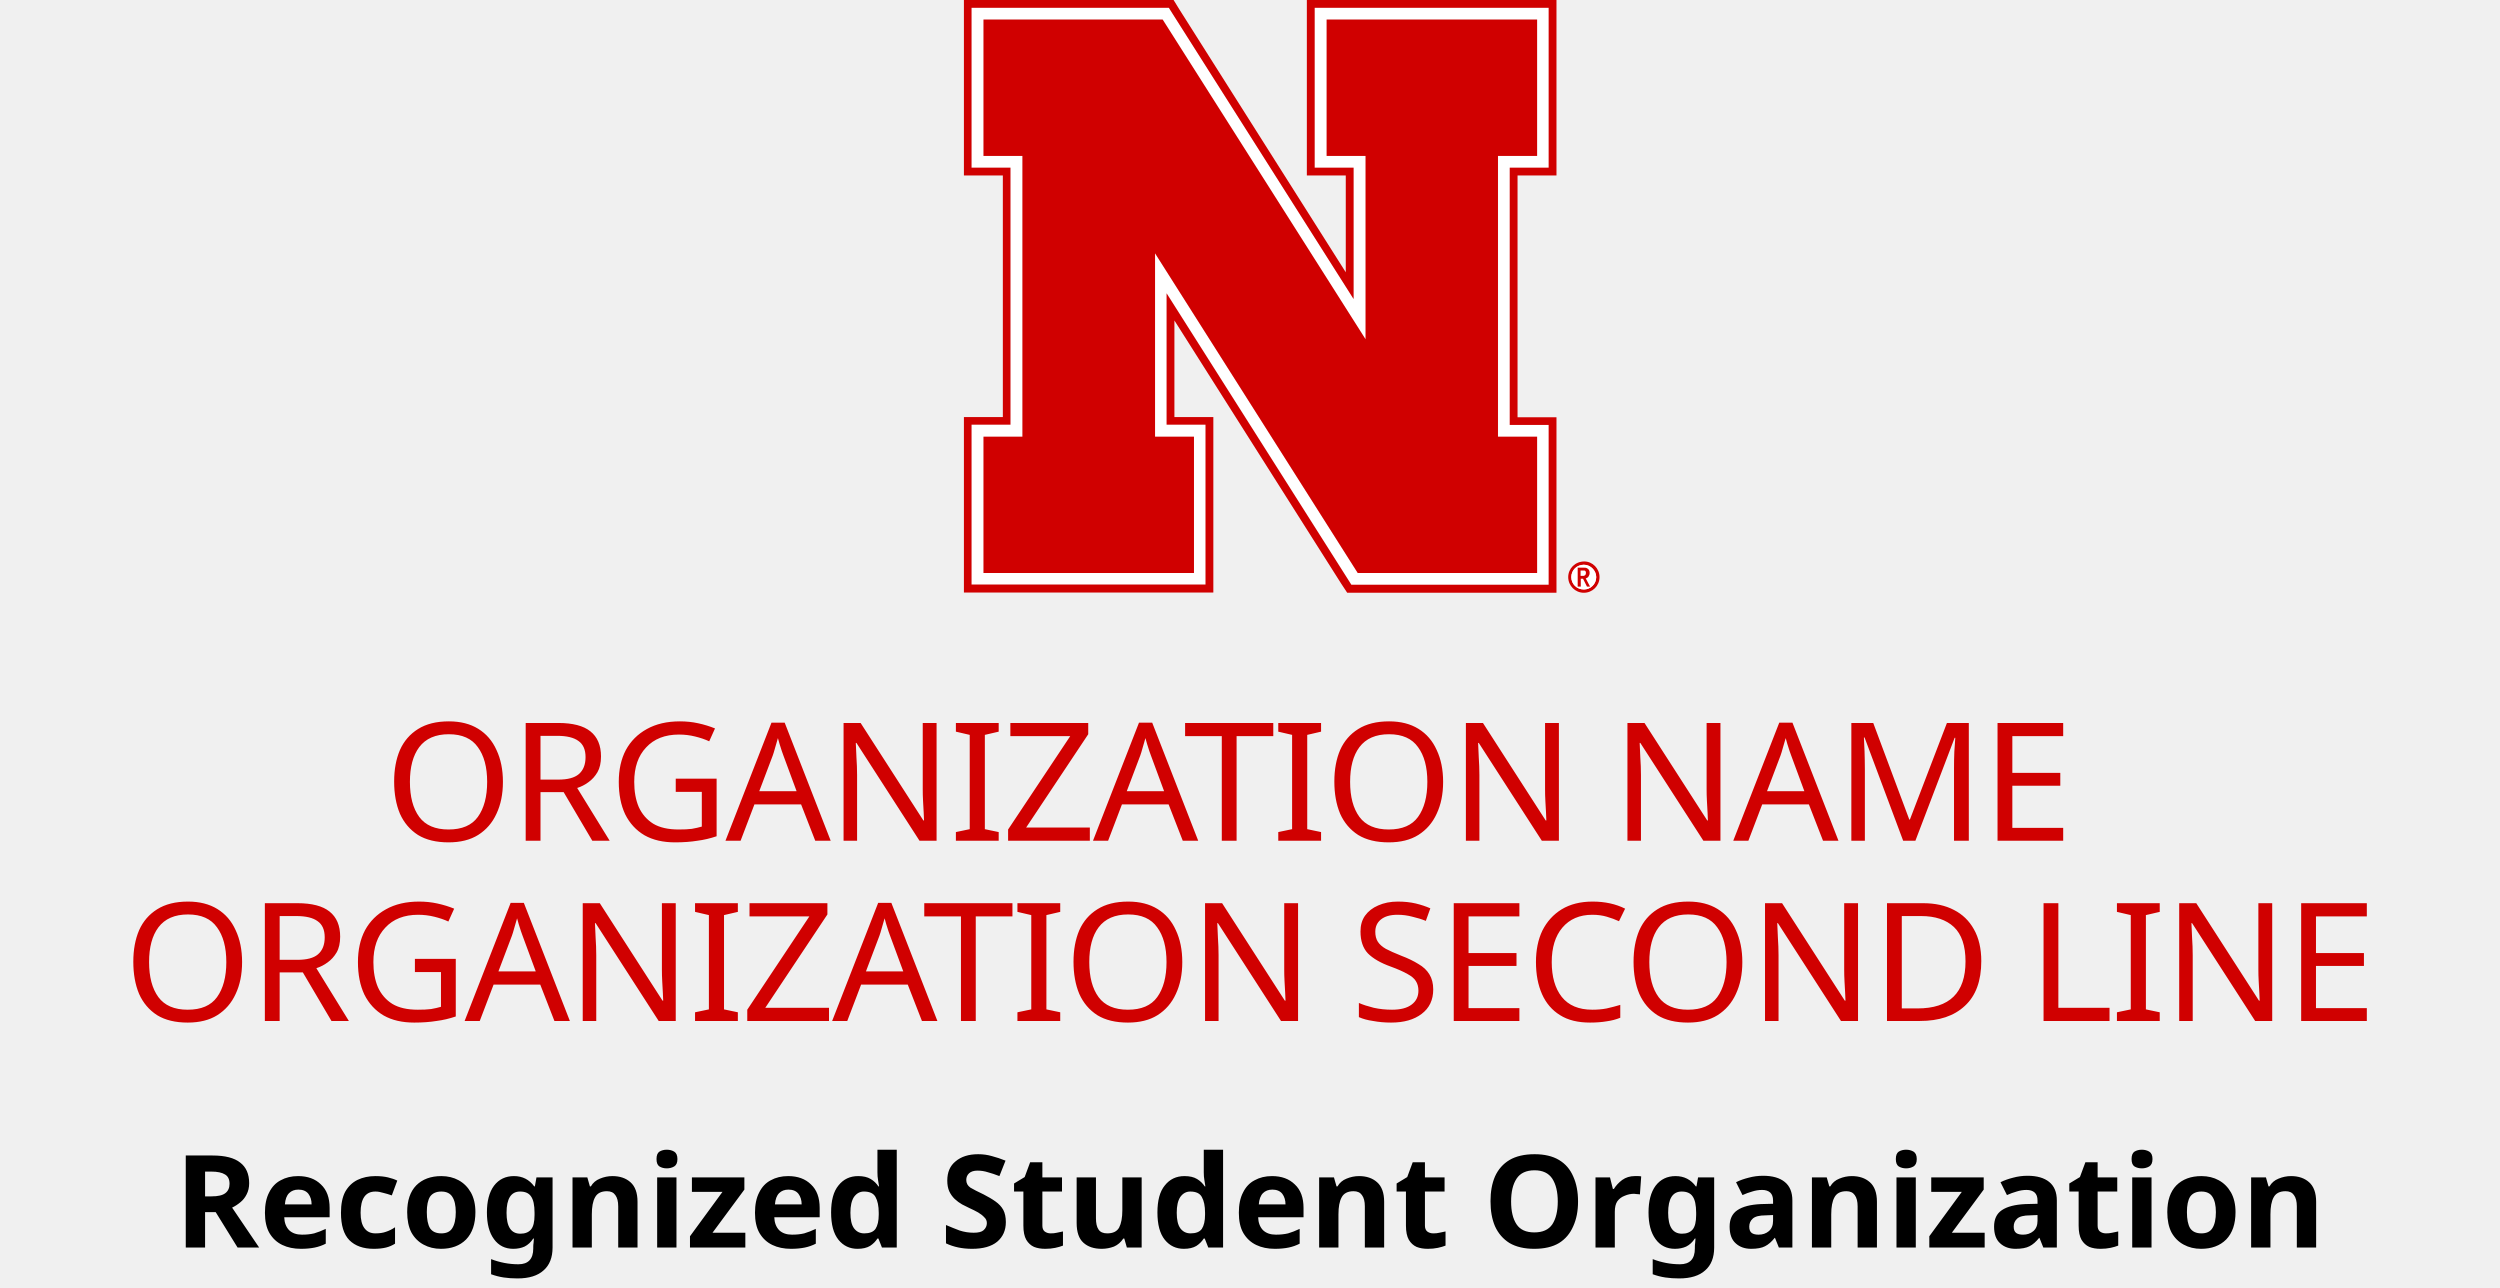
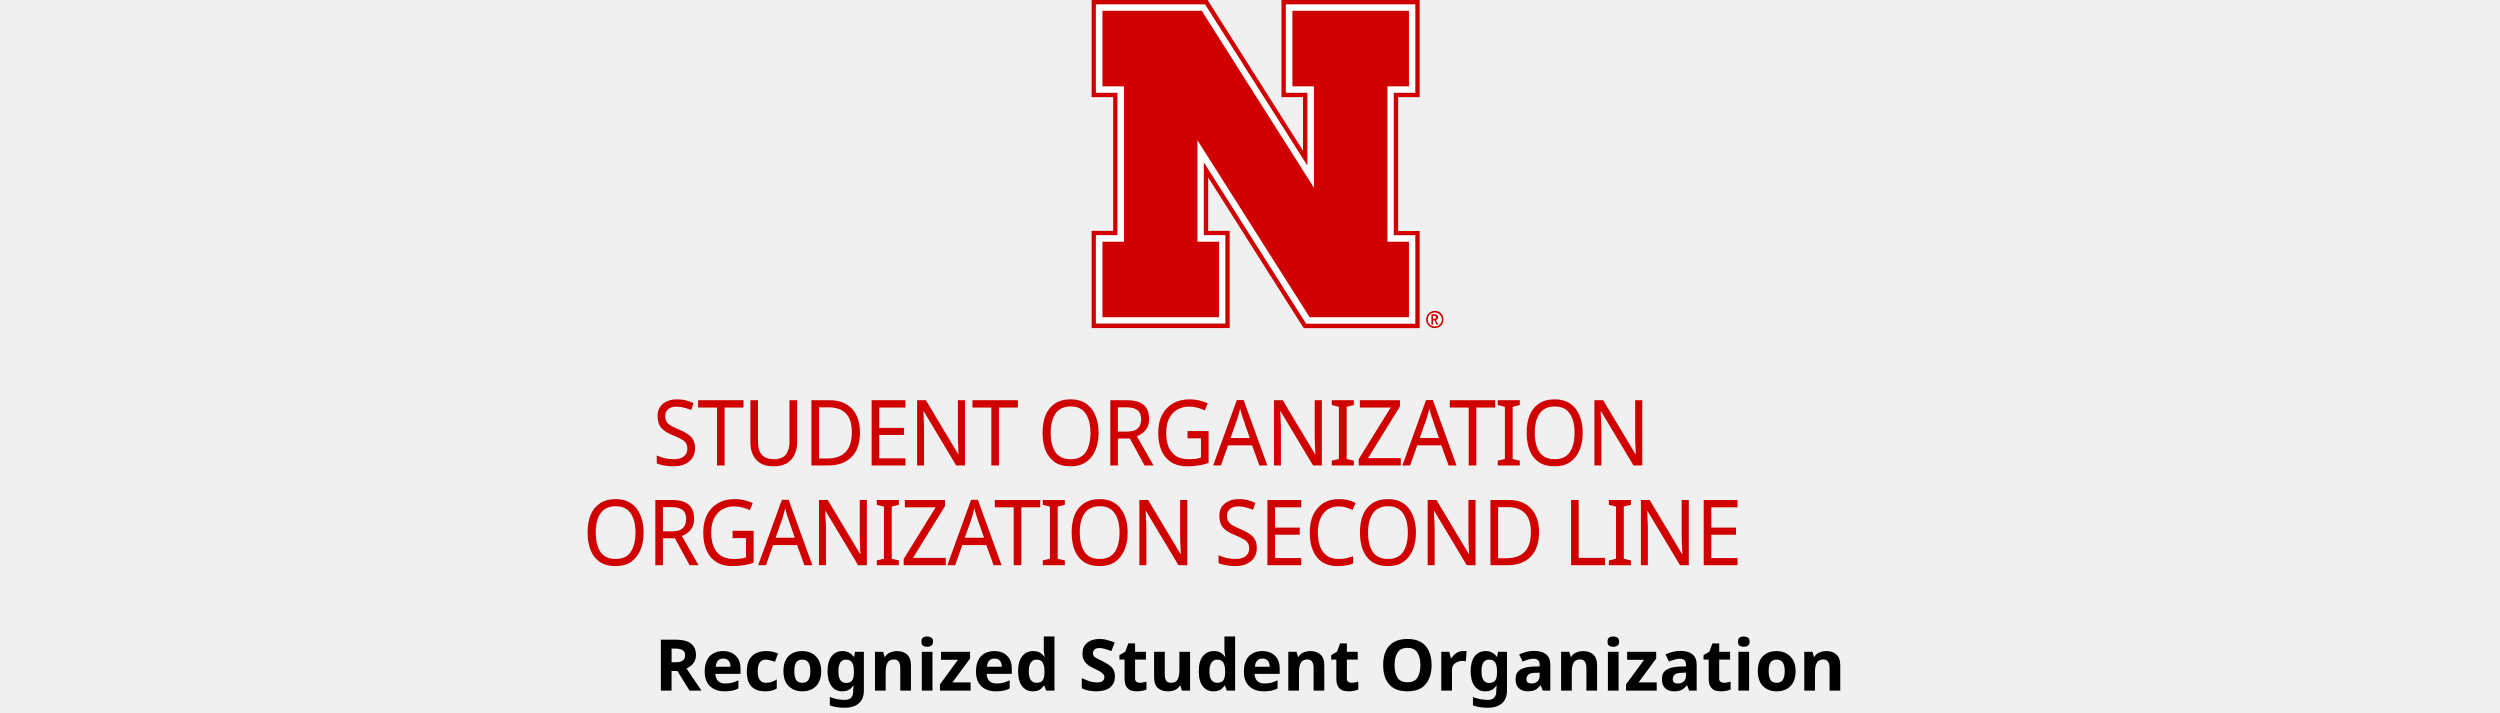
- <svg xmlns="http://www.w3.org/2000/svg" id="a" data-name="v_student_org_2" viewBox="0 0 121.38 62.53">
+ <svg xmlns="http://www.w3.org/2000/svg" data-name="v_student_org_2" viewBox="0 0 219.26 62.53">
  <g>
-     <path d="M76.9,28.62c-.34,0-.61-.26-.61-.6s.27-.6,.61-.6c.32,0,.6,.28,.6,.6s-.27,.6-.6,.6m.02-1.36c-.44,0-.78,.34-.78,.76s.34,.76,.76,.76,.76-.34,.76-.76-.34-.76-.74-.76" fill="#d00000" />
-     <path d="M76.9,28.62c-.34,0-.61-.26-.61-.6s.27-.6,.61-.6c.32,0,.6,.28,.6,.6,0,.34-.27,.6-.6,.6" fill="#fff" />
+     <path class="n_main_color" d="M125.84,28.62c-.34,0-.61-.26-.61-.6s.27-.6,.61-.6c.32,0,.6,.28,.6,.6s-.27,.6-.6,.6m.02-1.36c-.44,0-.78,.34-.78,.76s.34,.76,.76,.76,.76-.34,.76-.76-.34-.76-.74-.76" fill="#d00000" />
+     <path class="n_secondary_color" d="M125.84,28.62c-.34,0-.61-.26-.61-.6s.27-.6,.61-.6c.32,0,.6,.28,.6,.6,0,.34-.27,.6-.6,.6" fill="#fff" />
    <g>
-       <path d="M57.97,21.2v6.62h-10.22v-6.62h1.89V7.57h-1.89V.95h8.71l9.84,15.52V7.57h-1.89V.95h10.22V7.57h-1.89v13.63h1.89v6.62h-8.71l-9.84-15.52v8.9h1.89ZM74.63,.38h-10.79v7.76h1.89v6.38L56.93,.64l-.15-.27h-9.6v7.76h1.89v12.49h-1.89v7.76h11.36v-7.76h-1.89v-6.38l8.8,13.88,.17,.27h9.58v-7.76h-1.89V8.14h1.89V.38h-.57Z" fill="#fff" />
-       <polygon points="66.3 16.47 56.45 .95 47.75 .95 47.75 7.57 49.64 7.57 49.64 21.2 47.75 21.2 47.75 27.82 57.97 27.82 57.97 21.2 56.08 21.2 56.08 12.3 65.92 27.82 74.63 27.82 74.63 21.2 72.73 21.2 72.73 7.57 74.63 7.57 74.63 .95 64.41 .95 64.41 7.57 66.3 7.57 66.3 16.47" fill="#d00000" />
-       <path d="M75.19,.95v7.19h-1.89v12.49h1.89v7.76h-9.58l-.17-.27-8.8-13.88v6.38h1.89v7.76h-11.36v-7.76h1.89V8.14h-1.89V.38h9.58l.17,.27,8.8,13.87v-6.38h-1.89V.38h11.36V.95Zm-.57-.95h-11.17V8.52h1.89v4.7L57.25,.44l-.27-.44h-10.18V8.52h1.89v11.73h-1.89v8.52h12.11v-8.52h-1.89v-4.69l8.1,12.78,.29,.44h10.16v-8.52h-1.89V8.52h1.89V0h-.94Zm2.2,27.96h.07c.07-.02,.11-.05,.11-.15,0-.06-.02-.09-.07-.11h-.19v.26h.08Zm-.23-.4h.27c.11,0,.15,0,.21,.04,.07,.04,.11,.11,.11,.21,0,.08-.02,.13-.06,.19-.02,.04-.05,.04-.11,.08h-.02l.21,.4h-.15l-.19-.38h-.11v.38h-.15v-.91Z" fill="#d00000" />
-       <rect x="19.23" y="0" width="82.91" height="28.94" fill="none" />
+       <path class="n_secondary_color" d="M106.91,21.2v6.62h-10.22v-6.62h1.89V7.57h-1.89V.95h8.71l9.84,15.52V7.57h-1.89V.95h10.22V7.57h-1.89v13.63h1.89v6.62h-8.71l-9.84-15.52v8.9h1.89ZM123.57,.38h-10.79v7.76h1.89v6.38L105.87,.64l-.15-.27h-9.6v7.76h1.89v12.49h-1.89v7.76h11.36v-7.76h-1.89v-6.38l8.8,13.88,.17,.27h9.58v-7.76h-1.89V8.14h1.89V.38h-.57Z" fill="#fff" />
+       <polygon class="n_main_color" points="115.24 16.47 105.4 .95 96.69 .95 96.69 7.57 98.58 7.57 98.58 21.2 96.69 21.2 96.69 27.82 106.91 27.82 106.91 21.2 105.02 21.2 105.02 12.3 114.86 27.82 123.57 27.82 123.57 21.2 121.68 21.2 121.68 7.57 123.57 7.57 123.57 .95 113.35 .95 113.35 7.57 115.24 7.57 115.24 16.47" fill="#d00000" />
+       <path class="n_main_color" d="M124.13,.95v7.19h-1.89v12.49h1.89v7.76h-9.58l-.17-.27-8.8-13.88v6.38h1.89v7.76h-11.36v-7.76h1.89V8.14h-1.89V.38h9.58l.17,.27,8.8,13.87v-6.38h-1.89V.38h11.36V.95Zm-.57-.95h-11.17V8.52h1.89v4.7L106.19,.44l-.27-.44h-10.18V8.52h1.89v11.73h-1.89v8.52h12.11v-8.52h-1.89v-4.69l8.1,12.78,.29,.44h10.16v-8.52h-1.89V8.52h1.89V0h-.94Zm2.2,27.96h.07c.07-.02,.11-.05,.11-.15,0-.06-.02-.09-.07-.11h-.19v.26h.08Zm-.23-.4h.27c.11,0,.15,0,.21,.04,.07,.04,.11,.11,.11,.21,0,.08-.02,.13-.06,.19-.02,.04-.05,.04-.11,.08h-.02l.21,.4h-.15l-.19-.38h-.11v.38h-.15v-.91Z" fill="#d00000" />
    </g>
  </g>
-   <text style="text-algin: center;" text-anchor="middle" fill="#d00000" font-family="Oswald-Medium, Oswald" font-size="8" letter-spacing="-.02em">
-     <tspan x="60.69" y="40.82" class="student_org_first_line">ORGANIZATION NAME</tspan>
-     <tspan x="60.69" y="49.57" class="student_org_second_line">ORGANIZATION SECOND LINE</tspan>
+   <text style="text-align: center; transform-origin: center center;" text-anchor="middle" transform="scale(.93 1)" class="text_main_color" fill="#d00000" font-family="Oswald-Medium, Oswald" font-size="8" letter-spacing="-.02em">
+     <tspan class="student_org_first_line" x="109.63" y="40.82">STUDENT ORGANIZATION</tspan>
+     <tspan class="student_org_second_line" x="109.63" y="49.57">ORGANIZATION SECOND LINE</tspan>
  </text>
-   <text style="text-algin: center;" text-anchor="middle" fill="#000" font-family="SourceSerif4-SemiboldIt, 'Source Serif 4'" font-size="6.25" font-weight="700" letter-spacing="0em">
-     <tspan x="60.69" y="60.57">Recognized Student Organization</tspan>
+   <text style="text-align: center; transform-origin: center center;" text-anchor="middle" class="text_secondary_color" fill="#000" font-family="SourceSerif4-SemiboldIt, 'Source Serif 4'" font-size="6.25" font-weight="700" letter-spacing="0em">
+     <tspan x="109.63" y="60.57">Recognized Student Organization</tspan>
  </text>
</svg>
